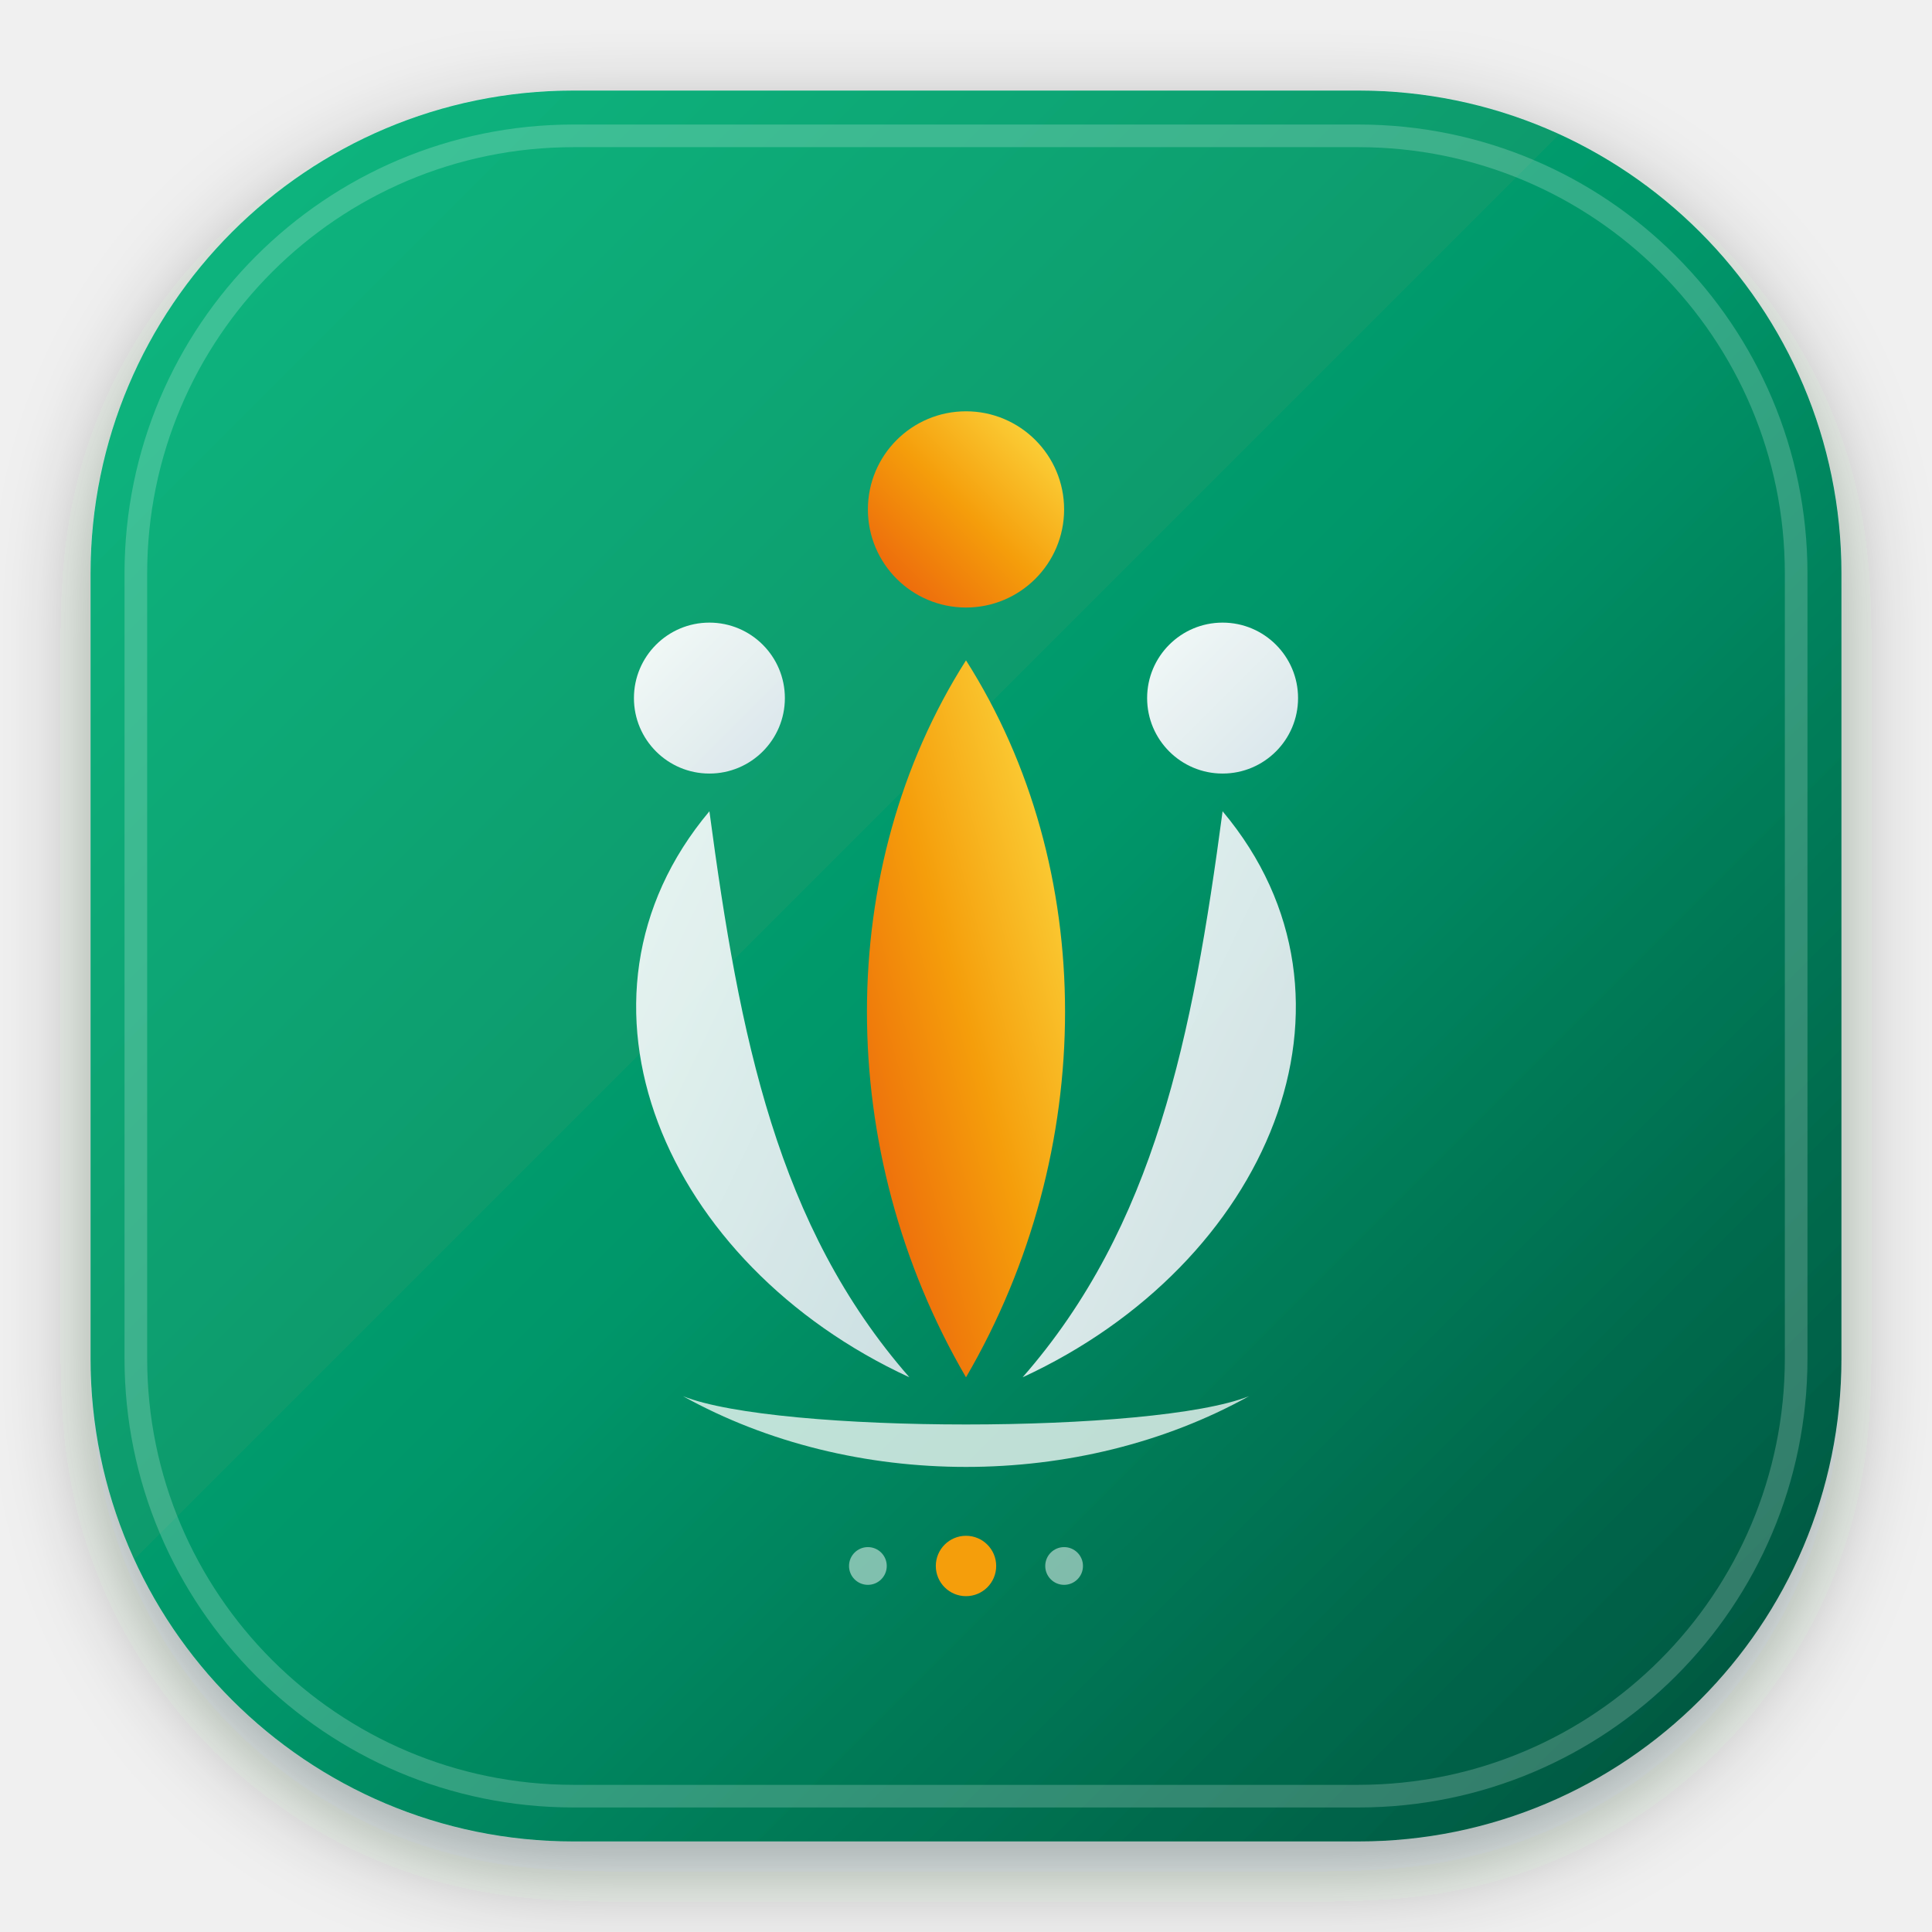
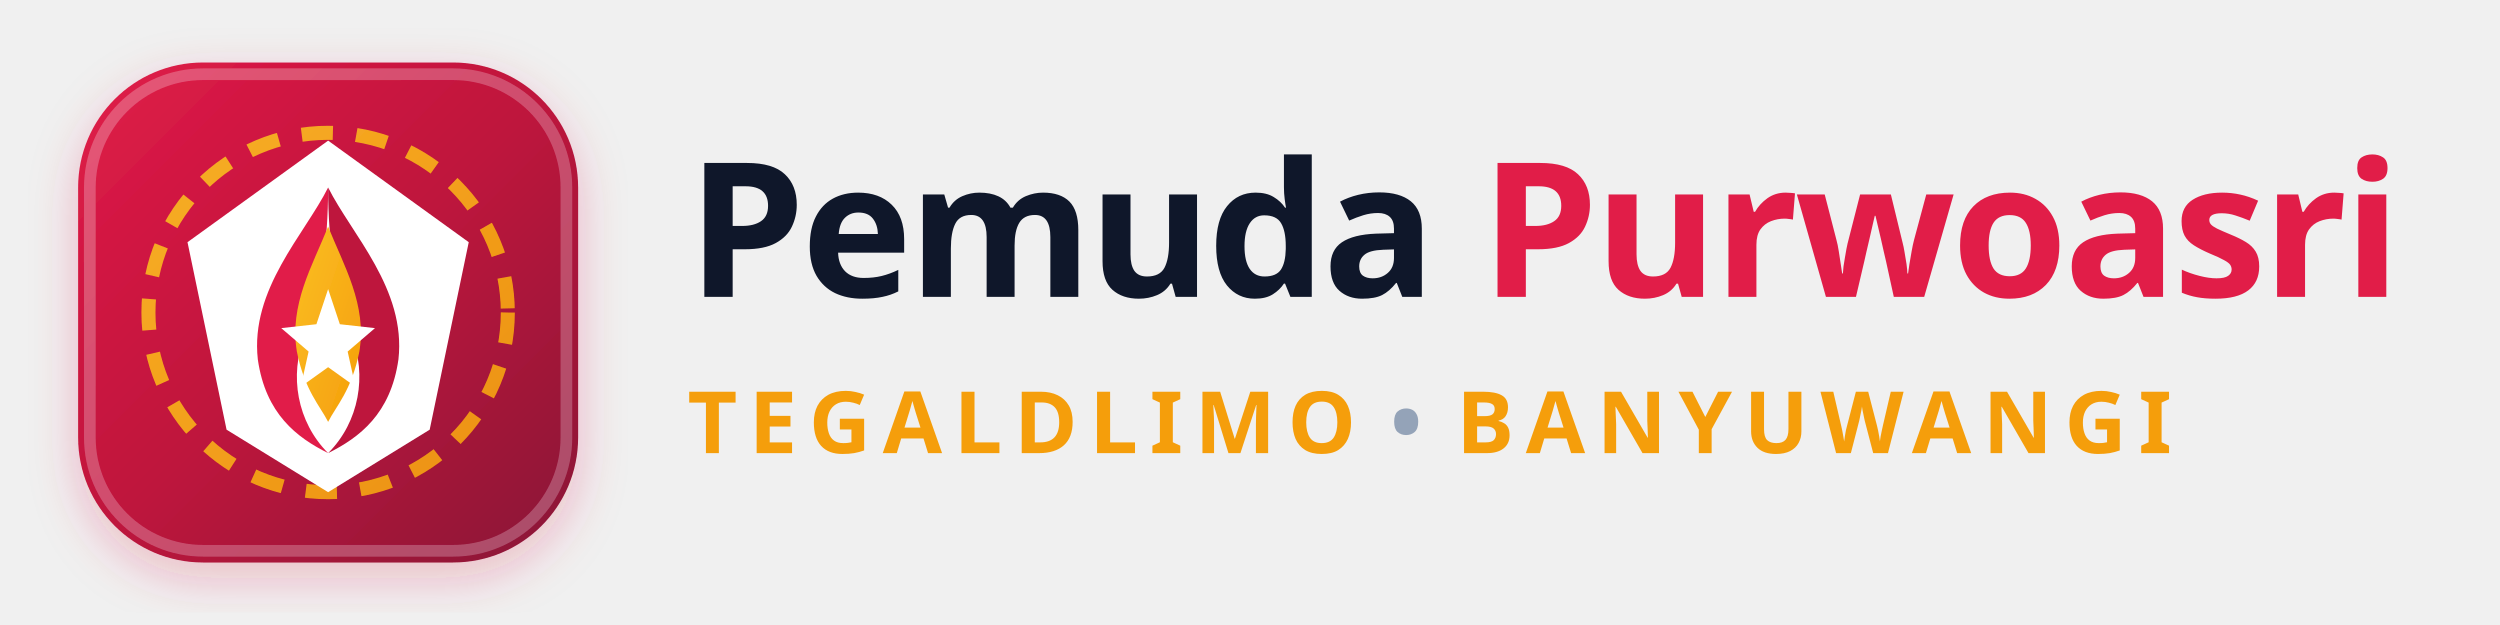
- <svg xmlns="http://www.w3.org/2000/svg" viewBox="0 0 512 512" width="100%" height="100%">
+ <svg xmlns="http://www.w3.org/2000/svg" viewBox="0 0 320 80" fill="none">
  <defs>
-     <linearGradient id="emblemGrad" x1="0%" y1="0%" x2="100%" y2="100%">
-       <stop offset="0%" stop-color="#10b981" />
-       <stop offset="50%" stop-color="#059669" />
-       <stop offset="100%" stop-color="#064e3b" />
+     <linearGradient id="logoRedGrad" x1="0%" y1="0%" x2="100%" y2="100%">
+       <stop offset="0%" stop-color="#e11d48" />
+       <stop offset="50%" stop-color="#be123c" />
+       <stop offset="100%" stop-color="#881337" />
    </linearGradient>
-     <linearGradient id="flameGrad" x1="0%" y1="100%" x2="100%" y2="0%">
-       <stop offset="0%" stop-color="#ea580c" />
-       <stop offset="50%" stop-color="#f59e0b" />
-       <stop offset="100%" stop-color="#fde047" />
+     <linearGradient id="logoGoldGrad" x1="0%" y1="0%" x2="100%" y2="100%">
+       <stop offset="0%" stop-color="#fbbf24" />
+       <stop offset="100%" stop-color="#f59e0b" />
    </linearGradient>
-     <linearGradient id="leafGrad" x1="0%" y1="0%" x2="100%" y2="100%">
-       <stop offset="0%" stop-color="#ffffff" />
-       <stop offset="100%" stop-color="#e2e8f0" />
-     </linearGradient>
-     <filter id="dropGlow" x="-20%" y="-20%" width="140%" height="140%">
-       <feDropShadow dx="0" dy="8" stdDeviation="12" flood-color="#022c22" flood-opacity="0.35" />
+     <filter id="logoShadow" x="-10%" y="-10%" width="120%" height="120%">
+       <feDropShadow dx="0" dy="2" stdDeviation="3" flood-color="#e11d48" flood-opacity="0.25" />
    </filter>
  </defs>
-   <rect x="24" y="24" width="464" height="464" rx="128" fill="url(#emblemGrad)" filter="url(#dropGlow)" />
-   <rect x="36" y="36" width="440" height="440" rx="116" fill="none" stroke="rgba(255,255,255,0.2)" stroke-width="6" />
-   <g transform="translate(256, 260)">
-     <circle cx="0" cy="-125" r="26" fill="url(#flameGrad)" />
-     <circle cx="-68" cy="-75" r="20" fill="url(#leafGrad)" opacity="0.95" />
-     <circle cx="68" cy="-75" r="20" fill="url(#leafGrad)" opacity="0.95" />
-     <path d="M0 -85 C-35 -30, -35 45, 0 105 C35 45, 35 -30, 0 -85 Z" fill="url(#flameGrad)" />
-     <path d="M-68 -45 C-110 5, -80 75, -15 105 C-50 65, -60 15, -68 -45 Z" fill="url(#leafGrad)" opacity="0.9" />
-     <path d="M68 -45 C110 5, 80 75, 15 105 C50 65, 60 15, 68 -45 Z" fill="url(#leafGrad)" opacity="0.9" />
-     <path d="M-75 110 C-30 135, 30 135, 75 110 C50 120, -50 120, -75 110 Z" fill="#ffffff" opacity="0.75" />
+   <g transform="translate(10, 8)" filter="url(#logoShadow)">
+     <rect width="64" height="64" rx="16" fill="url(#logoRedGrad)" />
+     <rect x="1.5" y="1.5" width="61" height="61" rx="14.5" stroke="rgba(255,255,255,0.25)" stroke-width="1.5" />
+     <circle cx="32" cy="32" r="23" stroke="url(#logoGoldGrad)" stroke-width="1.8" stroke-dasharray="4 3" opacity="0.9" />
+     <polygon points="32,10 50,23 45,47 32,55 19,47 14,23" fill="#ffffff" />
+     <path d="M32 16 C29 22 22 29 23 38 C24 45 28 48 32 50 C28 46 27 40 29 35 C31 31 32 23 32 16 Z" fill="#e11d48" />
+     <path d="M32 16 C35 22 42 29 41 38 C40 45 36 48 32 50 C36 46 37 40 35 35 C33 31 32 23 32 16 Z" fill="#be123c" />
+     <path d="M32 21 C30 26 27 31 28 37 C29 42 31 44 32 46 C33 44 35 42 36 37 C37 31 34 26 32 21 Z" fill="url(#logoGoldGrad)" />
+     <polygon points="32,29 33.5,33.5 38,34 34.5,37 35.5,41.5 32,39 28.5,41.5 29.5,37 26,34 30.5,33.5" fill="#ffffff" />
  </g>
-   <circle cx="256" cy="415" r="8" fill="#f59e0b" />
-   <circle cx="230" cy="415" r="5" fill="rgba(255,255,255,0.5)" />
-   <circle cx="282" cy="415" r="5" fill="rgba(255,255,255,0.5)" />
+   <text x="88" y="38" font-family="'Outfit', 'Plus Jakarta Sans', sans-serif" font-size="24" font-weight="900" fill="#0f172a" letter-spacing="-0.5">
+     Pemuda <tspan fill="#e11d48">Purwoasri</tspan>
+   </text>
+   <text x="88" y="58" font-family="'Plus Jakarta Sans', sans-serif" font-size="11" font-weight="700" fill="#f59e0b" letter-spacing="1.5">
+     TEGALDLIMO <tspan fill="#94a3b8">•</tspan> BANYUWANGI
+   </text>
</svg>
